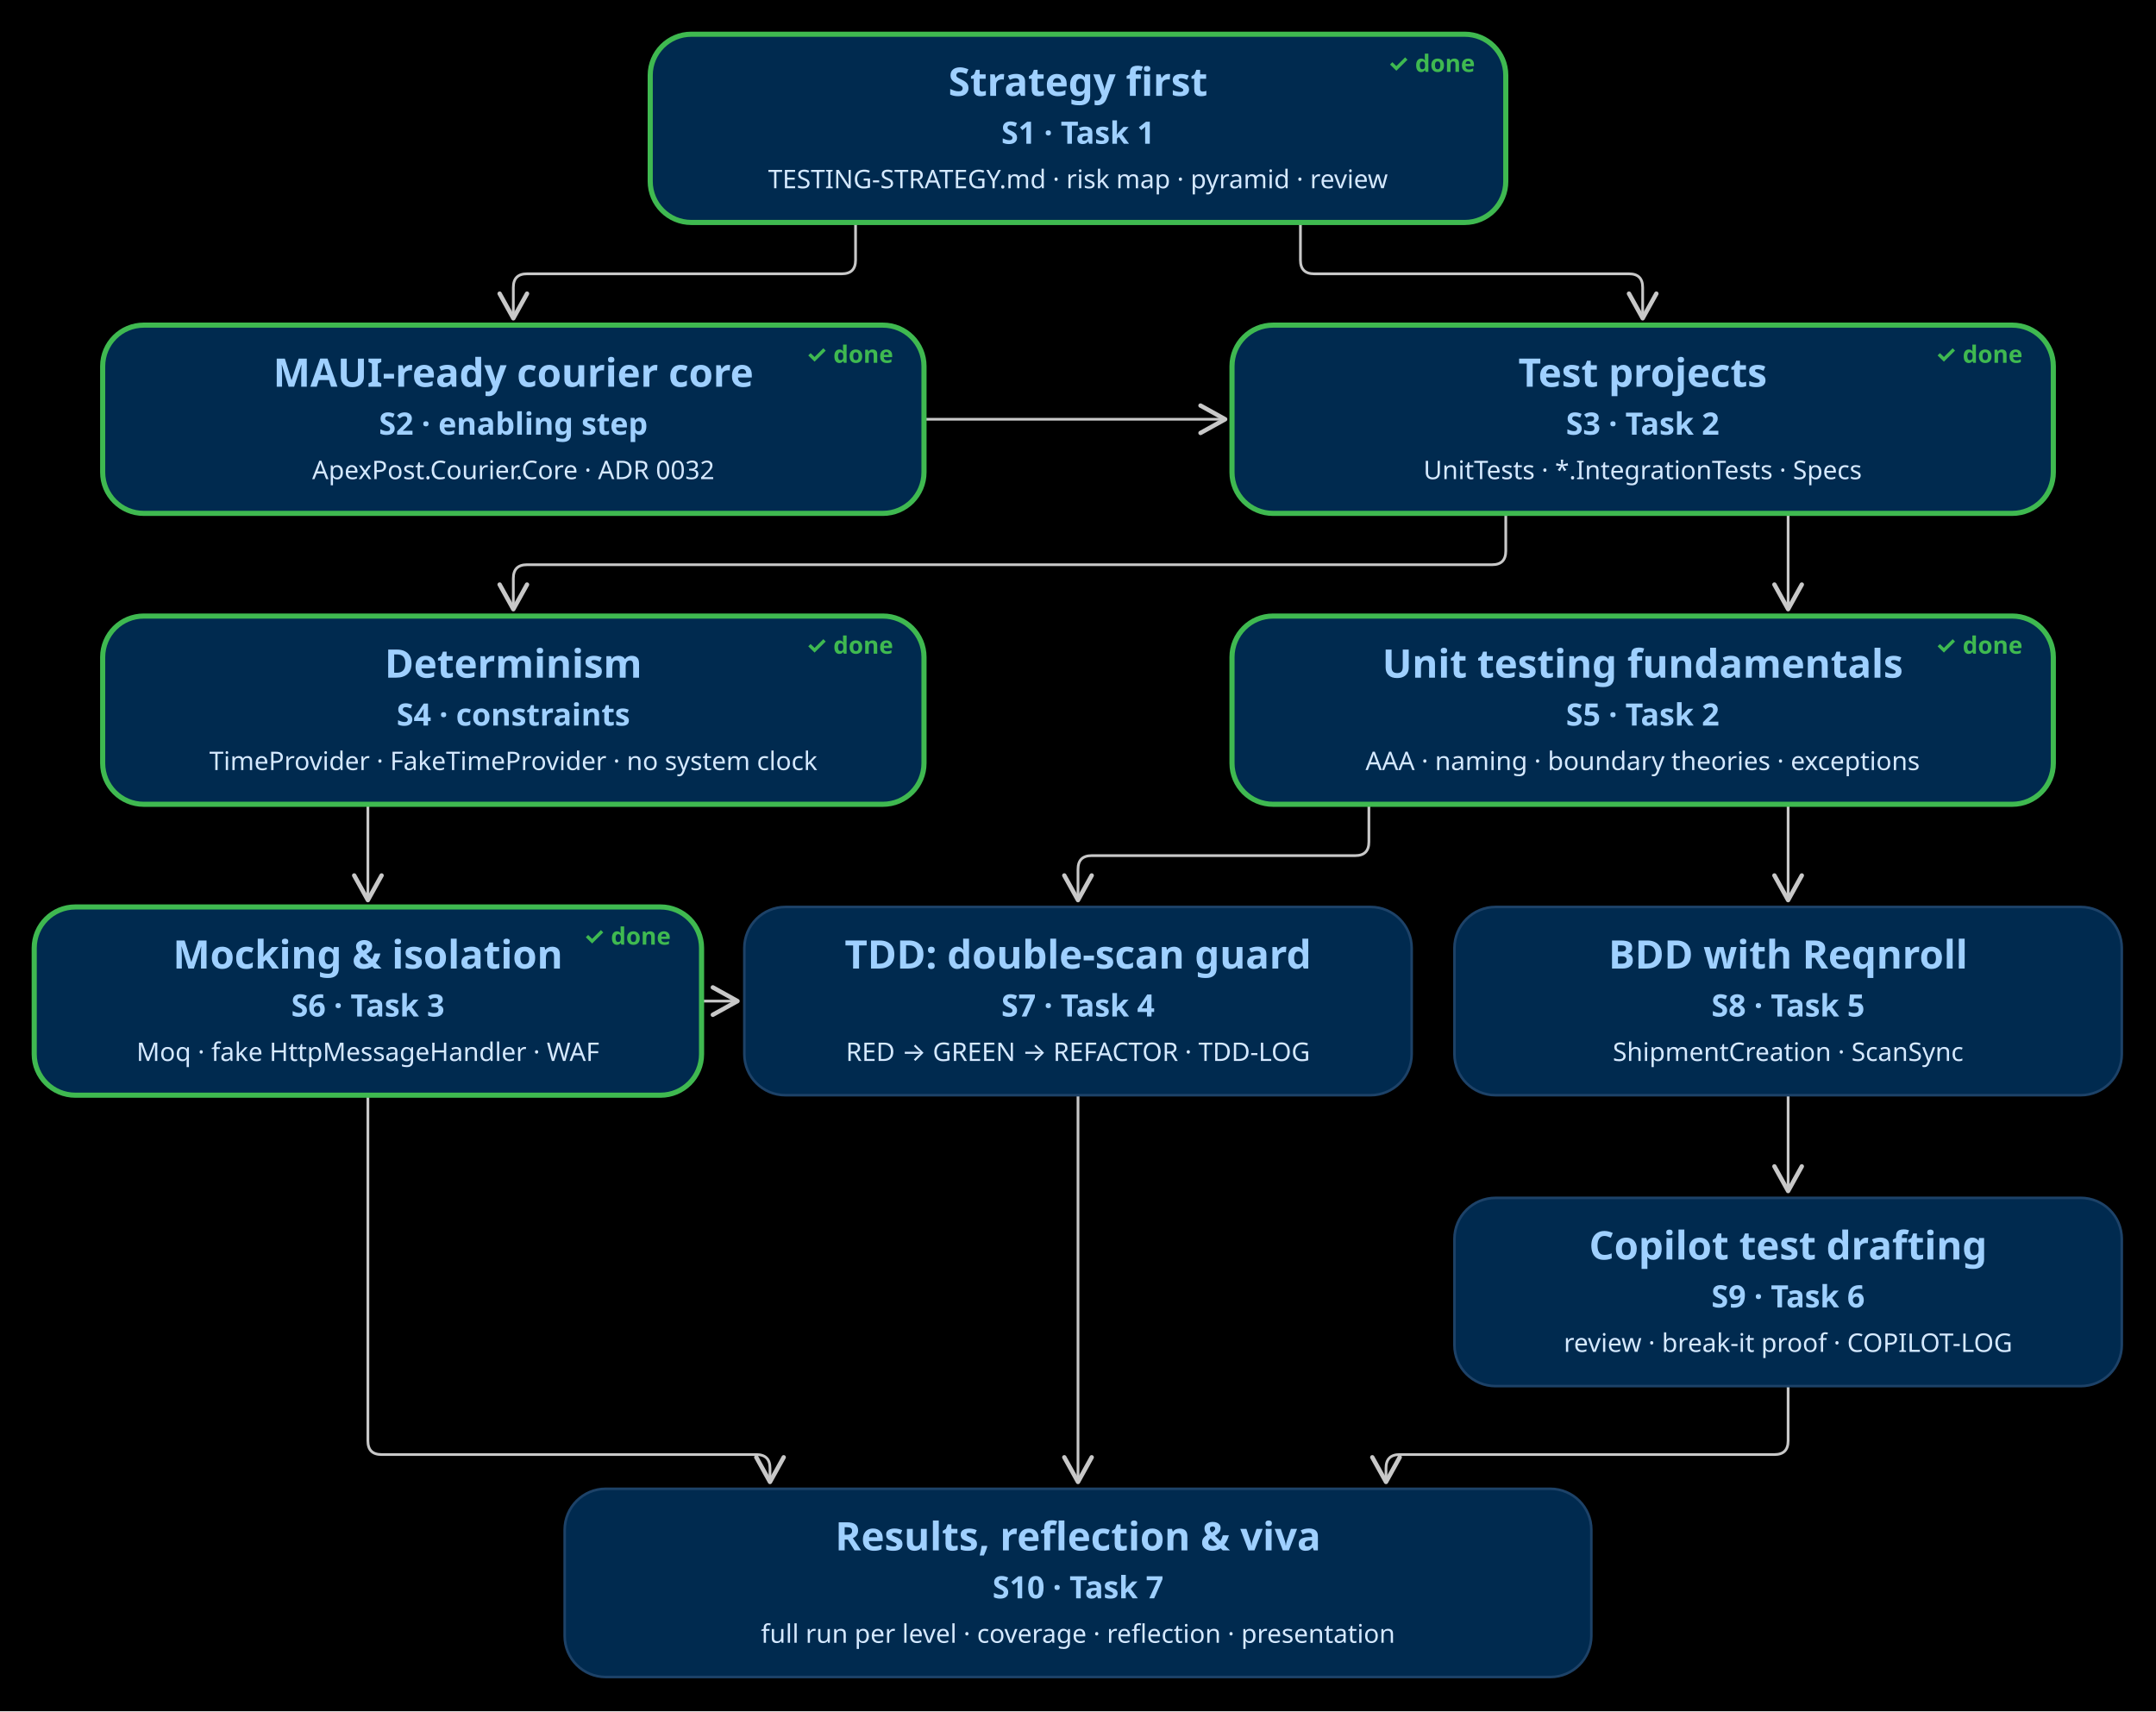
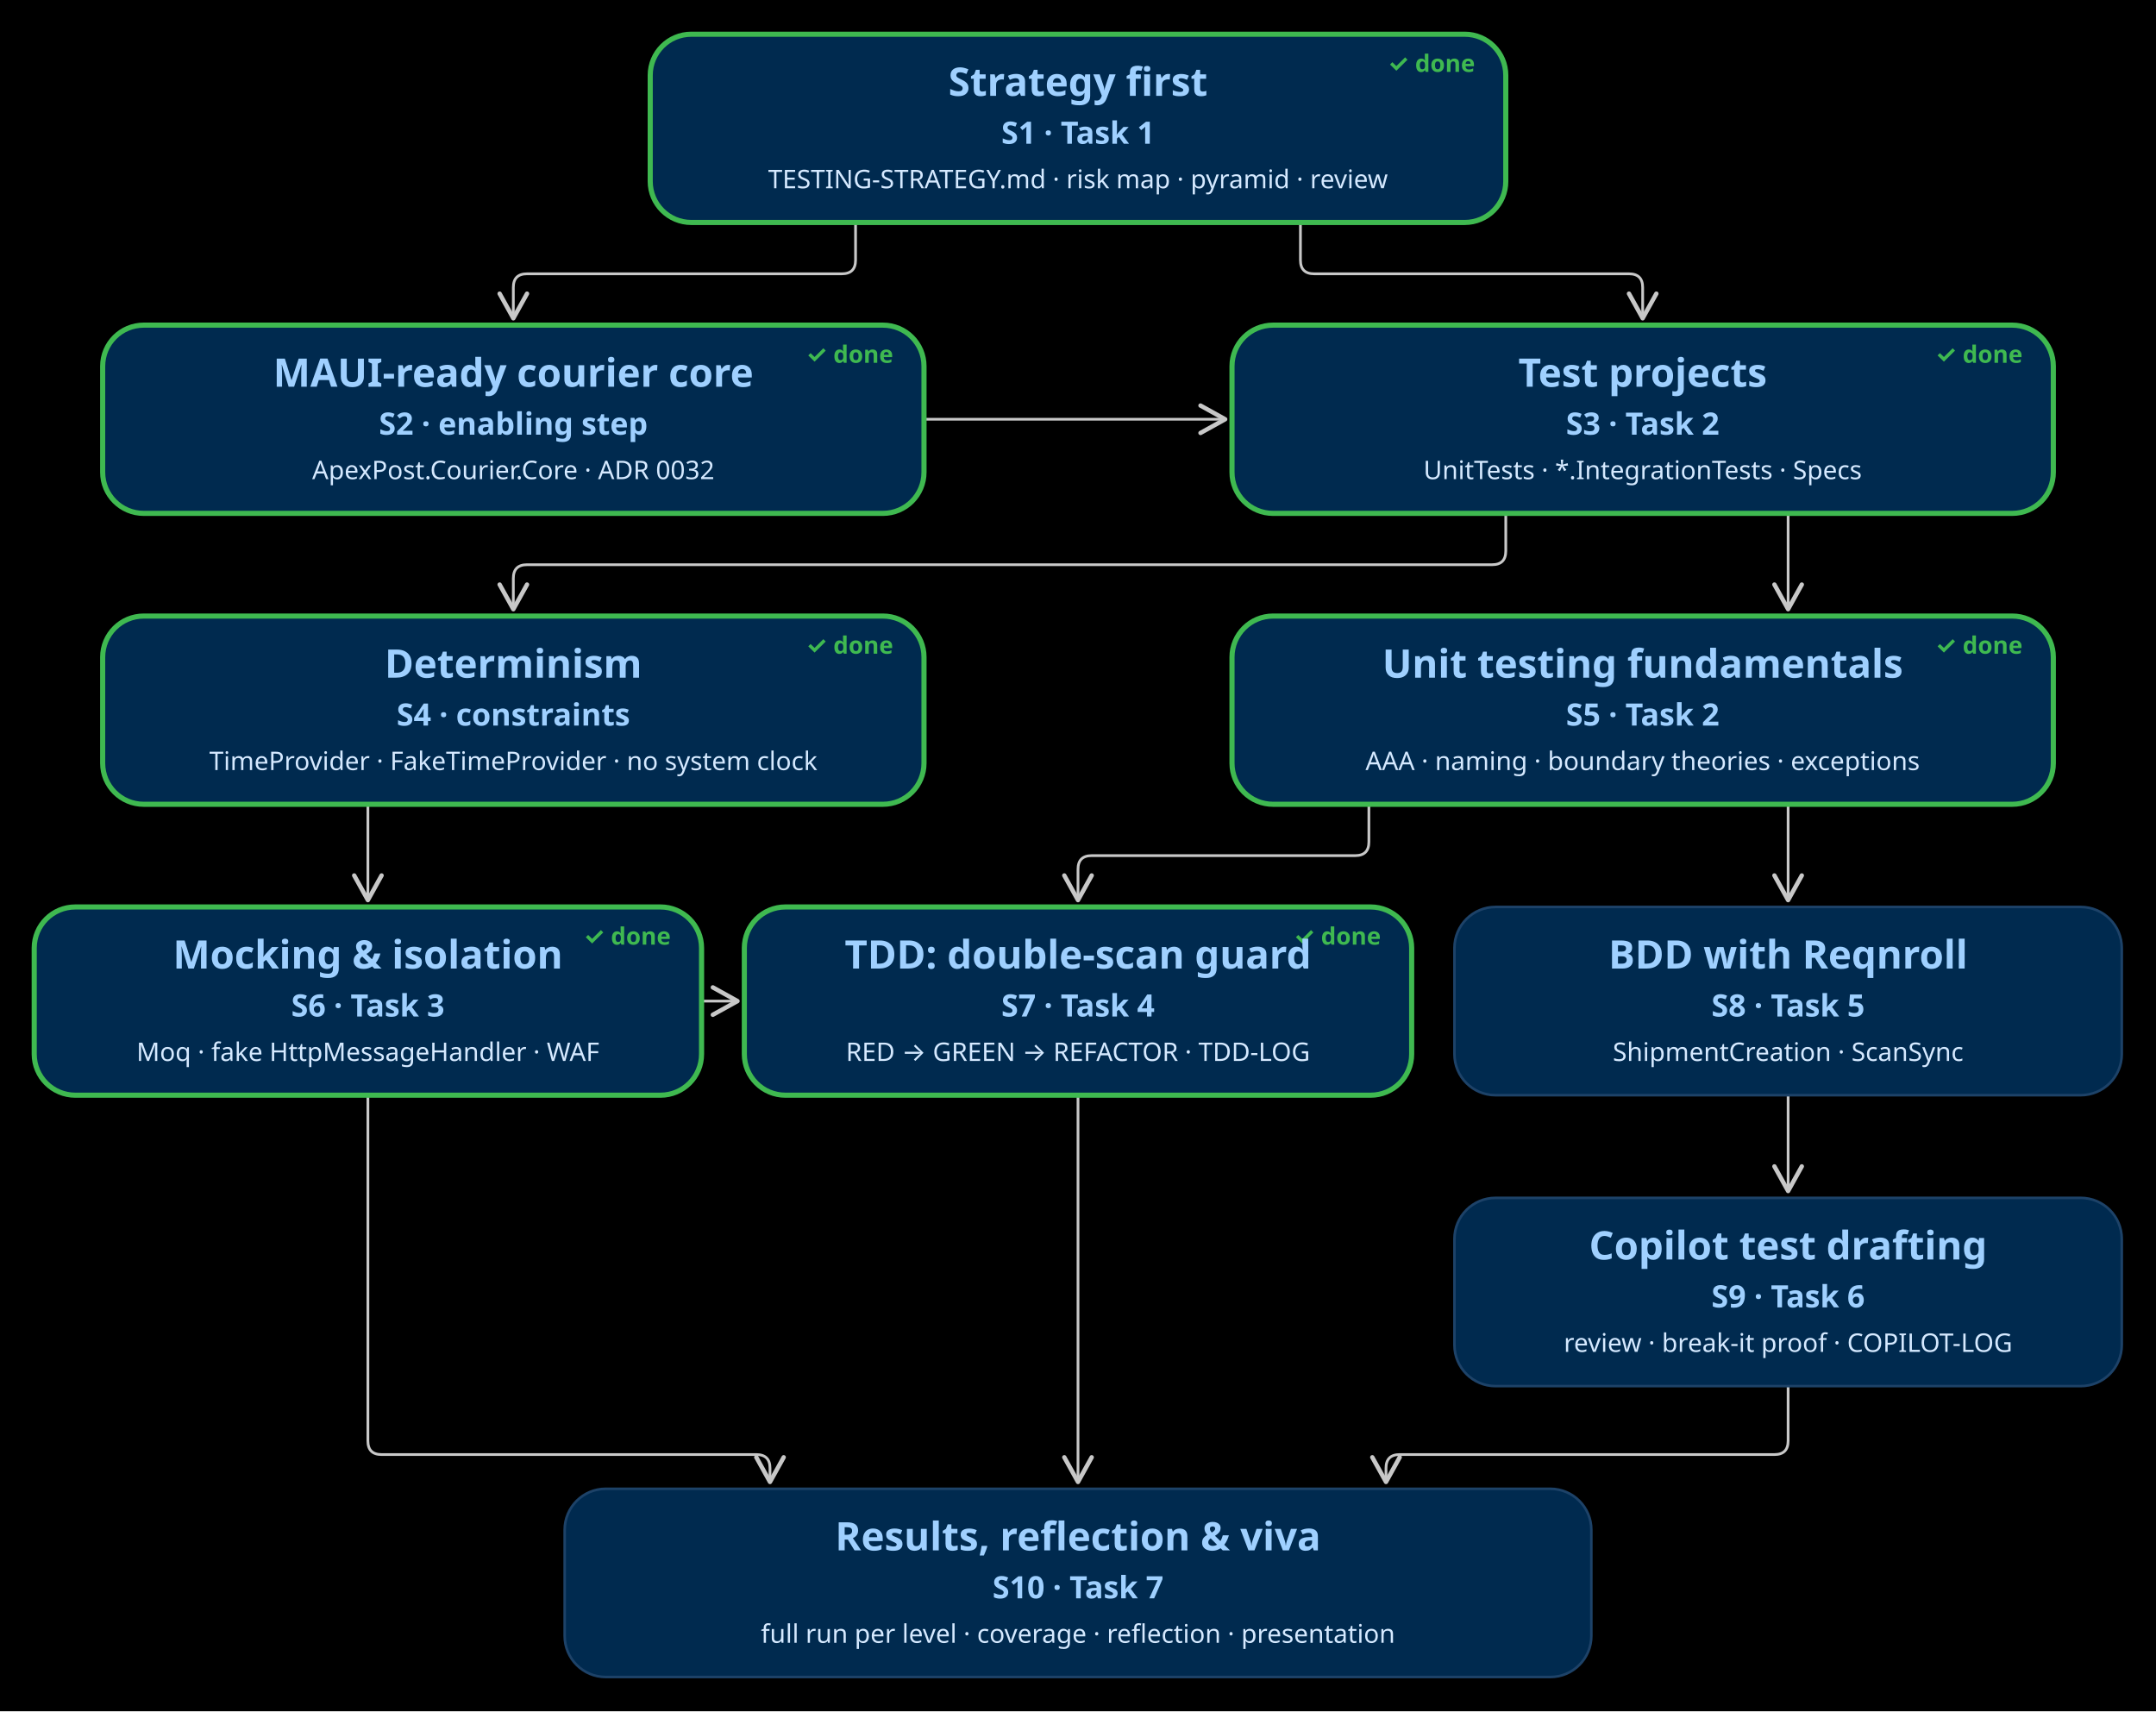
<svg xmlns="http://www.w3.org/2000/svg" viewBox="0 0 1260 1000" width="1260" height="1000" role="img" aria-labelledby="title desc">
  <defs>
    <marker id="arrow" viewBox="0 0 12 12" refX="10" refY="6" markerWidth="12" markerHeight="12" orient="auto-start-reverse">
      <path d="M1 1 L10 6 L1 11" fill="none" stroke="#c8c8c8" stroke-width="1.6" stroke-linecap="round" stroke-linejoin="round" />
    </marker>
    <style>
      .box { fill: #002a4f; stroke: #1d4268; stroke-width: 1.5; }
      .done { stroke: #3fb950; stroke-width: 3; }
      .head { fill: #9fd0ff; font: 700 23px "Segoe UI", system-ui, -apple-system, sans-serif; text-anchor: middle; }
      .step { fill: #9fd0ff; font: 600 18px "Segoe UI", system-ui, -apple-system, sans-serif; text-anchor: middle; }
      .work { fill: #d5e9ff; font: 400 15px "Segoe UI", system-ui, -apple-system, sans-serif; text-anchor: middle; }
      .badge { fill: #3fb950; font: 700 14px "Segoe UI", system-ui, -apple-system, sans-serif; text-anchor: end; }
      .edge { fill: none; stroke: #c8c8c8; stroke-width: 1.6; stroke-linejoin: round; marker-end: url(#arrow); }
    </style>
  </defs>
  <rect width="1260" height="1000" fill="#000000" />
  <path class="edge" d="M500 130 V152 Q500 160 492 160 H308 Q300 160 300 168 V186" />
  <path class="edge" d="M760 130 V152 Q760 160 768 160 H952 Q960 160 960 168 V186" />
  <path class="edge" d="M540 245 H716" />
  <path class="edge" d="M880 300 V322 Q880 330 872 330 H308 Q300 330 300 338 V356" />
  <path class="edge" d="M1045 300 V356" />
  <path class="edge" d="M215 470 V526" />
  <path class="edge" d="M800 470 V492 Q800 500 792 500 H638 Q630 500 630 508 V526" />
  <path class="edge" d="M1045 470 V526" />
  <path class="edge" d="M410 585 H431" />
  <path class="edge" d="M1045 640 V696" />
  <path class="edge" d="M215 640 V842 Q215 850 223 850 H442 Q450 850 450 858 V866" />
  <path class="edge" d="M630 640 V866" />
  <path class="edge" d="M1045 810 V842 Q1045 850 1037 850 H818 Q810 850 810 858 V866" />
  <rect class="box done" x="380" y="20" width="500" height="110" rx="24" />
  <text class="badge" x="862" y="42">✓ done</text>
  <text class="head" x="630" y="56">Strategy first</text>
  <text class="step" x="630" y="84">S1 · Task 1</text>
  <text class="work" x="630" y="110">TESTING-STRATEGY.md · risk map · pyramid · review</text>
  <rect class="box done" x="60" y="190" width="480" height="110" rx="24" />
  <text class="badge" x="522" y="212">✓ done</text>
  <text class="head" x="300" y="226">MAUI-ready courier core</text>
  <text class="step" x="300" y="254">S2 · enabling step</text>
  <text class="work" x="300" y="280">ApexPost.Courier.Core · ADR 0032</text>
  <rect class="box done" x="720" y="190" width="480" height="110" rx="24" />
  <text class="badge" x="1182" y="212">✓ done</text>
  <text class="head" x="960" y="226">Test projects</text>
  <text class="step" x="960" y="254">S3 · Task 2</text>
  <text class="work" x="960" y="280">UnitTests · *.IntegrationTests · Specs</text>
  <rect class="box done" x="60" y="360" width="480" height="110" rx="24" />
  <text class="badge" x="522" y="382">✓ done</text>
  <text class="head" x="300" y="396">Determinism</text>
  <text class="step" x="300" y="424">S4 · constraints</text>
  <text class="work" x="300" y="450">TimeProvider · FakeTimeProvider · no system clock</text>
  <rect class="box done" x="720" y="360" width="480" height="110" rx="24" />
  <text class="badge" x="1182" y="382">✓ done</text>
  <text class="head" x="960" y="396">Unit testing fundamentals</text>
  <text class="step" x="960" y="424">S5 · Task 2</text>
  <text class="work" x="960" y="450">AAA · naming · boundary theories · exceptions</text>
  <rect class="box done" x="20" y="530" width="390" height="110" rx="24" />
  <text class="badge" x="392" y="552">✓ done</text>
  <text class="head" x="215" y="566">Mocking &amp; isolation</text>
  <text class="step" x="215" y="594">S6 · Task 3</text>
  <text class="work" x="215" y="620">Moq · fake HttpMessageHandler · WAF</text>
-   <rect class="box" x="435" y="530" width="390" height="110" rx="24" />
+   <rect class="box done" x="435" y="530" width="390" height="110" rx="24" />
+   <text class="badge" x="807" y="552">✓ done</text>
  <text class="head" x="630" y="566">TDD: double-scan guard</text>
  <text class="step" x="630" y="594">S7 · Task 4</text>
  <text class="work" x="630" y="620">RED → GREEN → REFACTOR · TDD-LOG</text>
  <rect class="box" x="850" y="530" width="390" height="110" rx="24" />
  <text class="head" x="1045" y="566">BDD with Reqnroll</text>
  <text class="step" x="1045" y="594">S8 · Task 5</text>
  <text class="work" x="1045" y="620">ShipmentCreation · ScanSync</text>
  <rect class="box" x="850" y="700" width="390" height="110" rx="24" />
  <text class="head" x="1045" y="736">Copilot test drafting</text>
  <text class="step" x="1045" y="764">S9 · Task 6</text>
  <text class="work" x="1045" y="790">review · break-it proof · COPILOT-LOG</text>
  <rect class="box" x="330" y="870" width="600" height="110" rx="24" />
  <text class="head" x="630" y="906">Results, reflection &amp; viva</text>
  <text class="step" x="630" y="934">S10 · Task 7</text>
  <text class="work" x="630" y="960">full run per level · coverage · reflection · presentation</text>
</svg>
